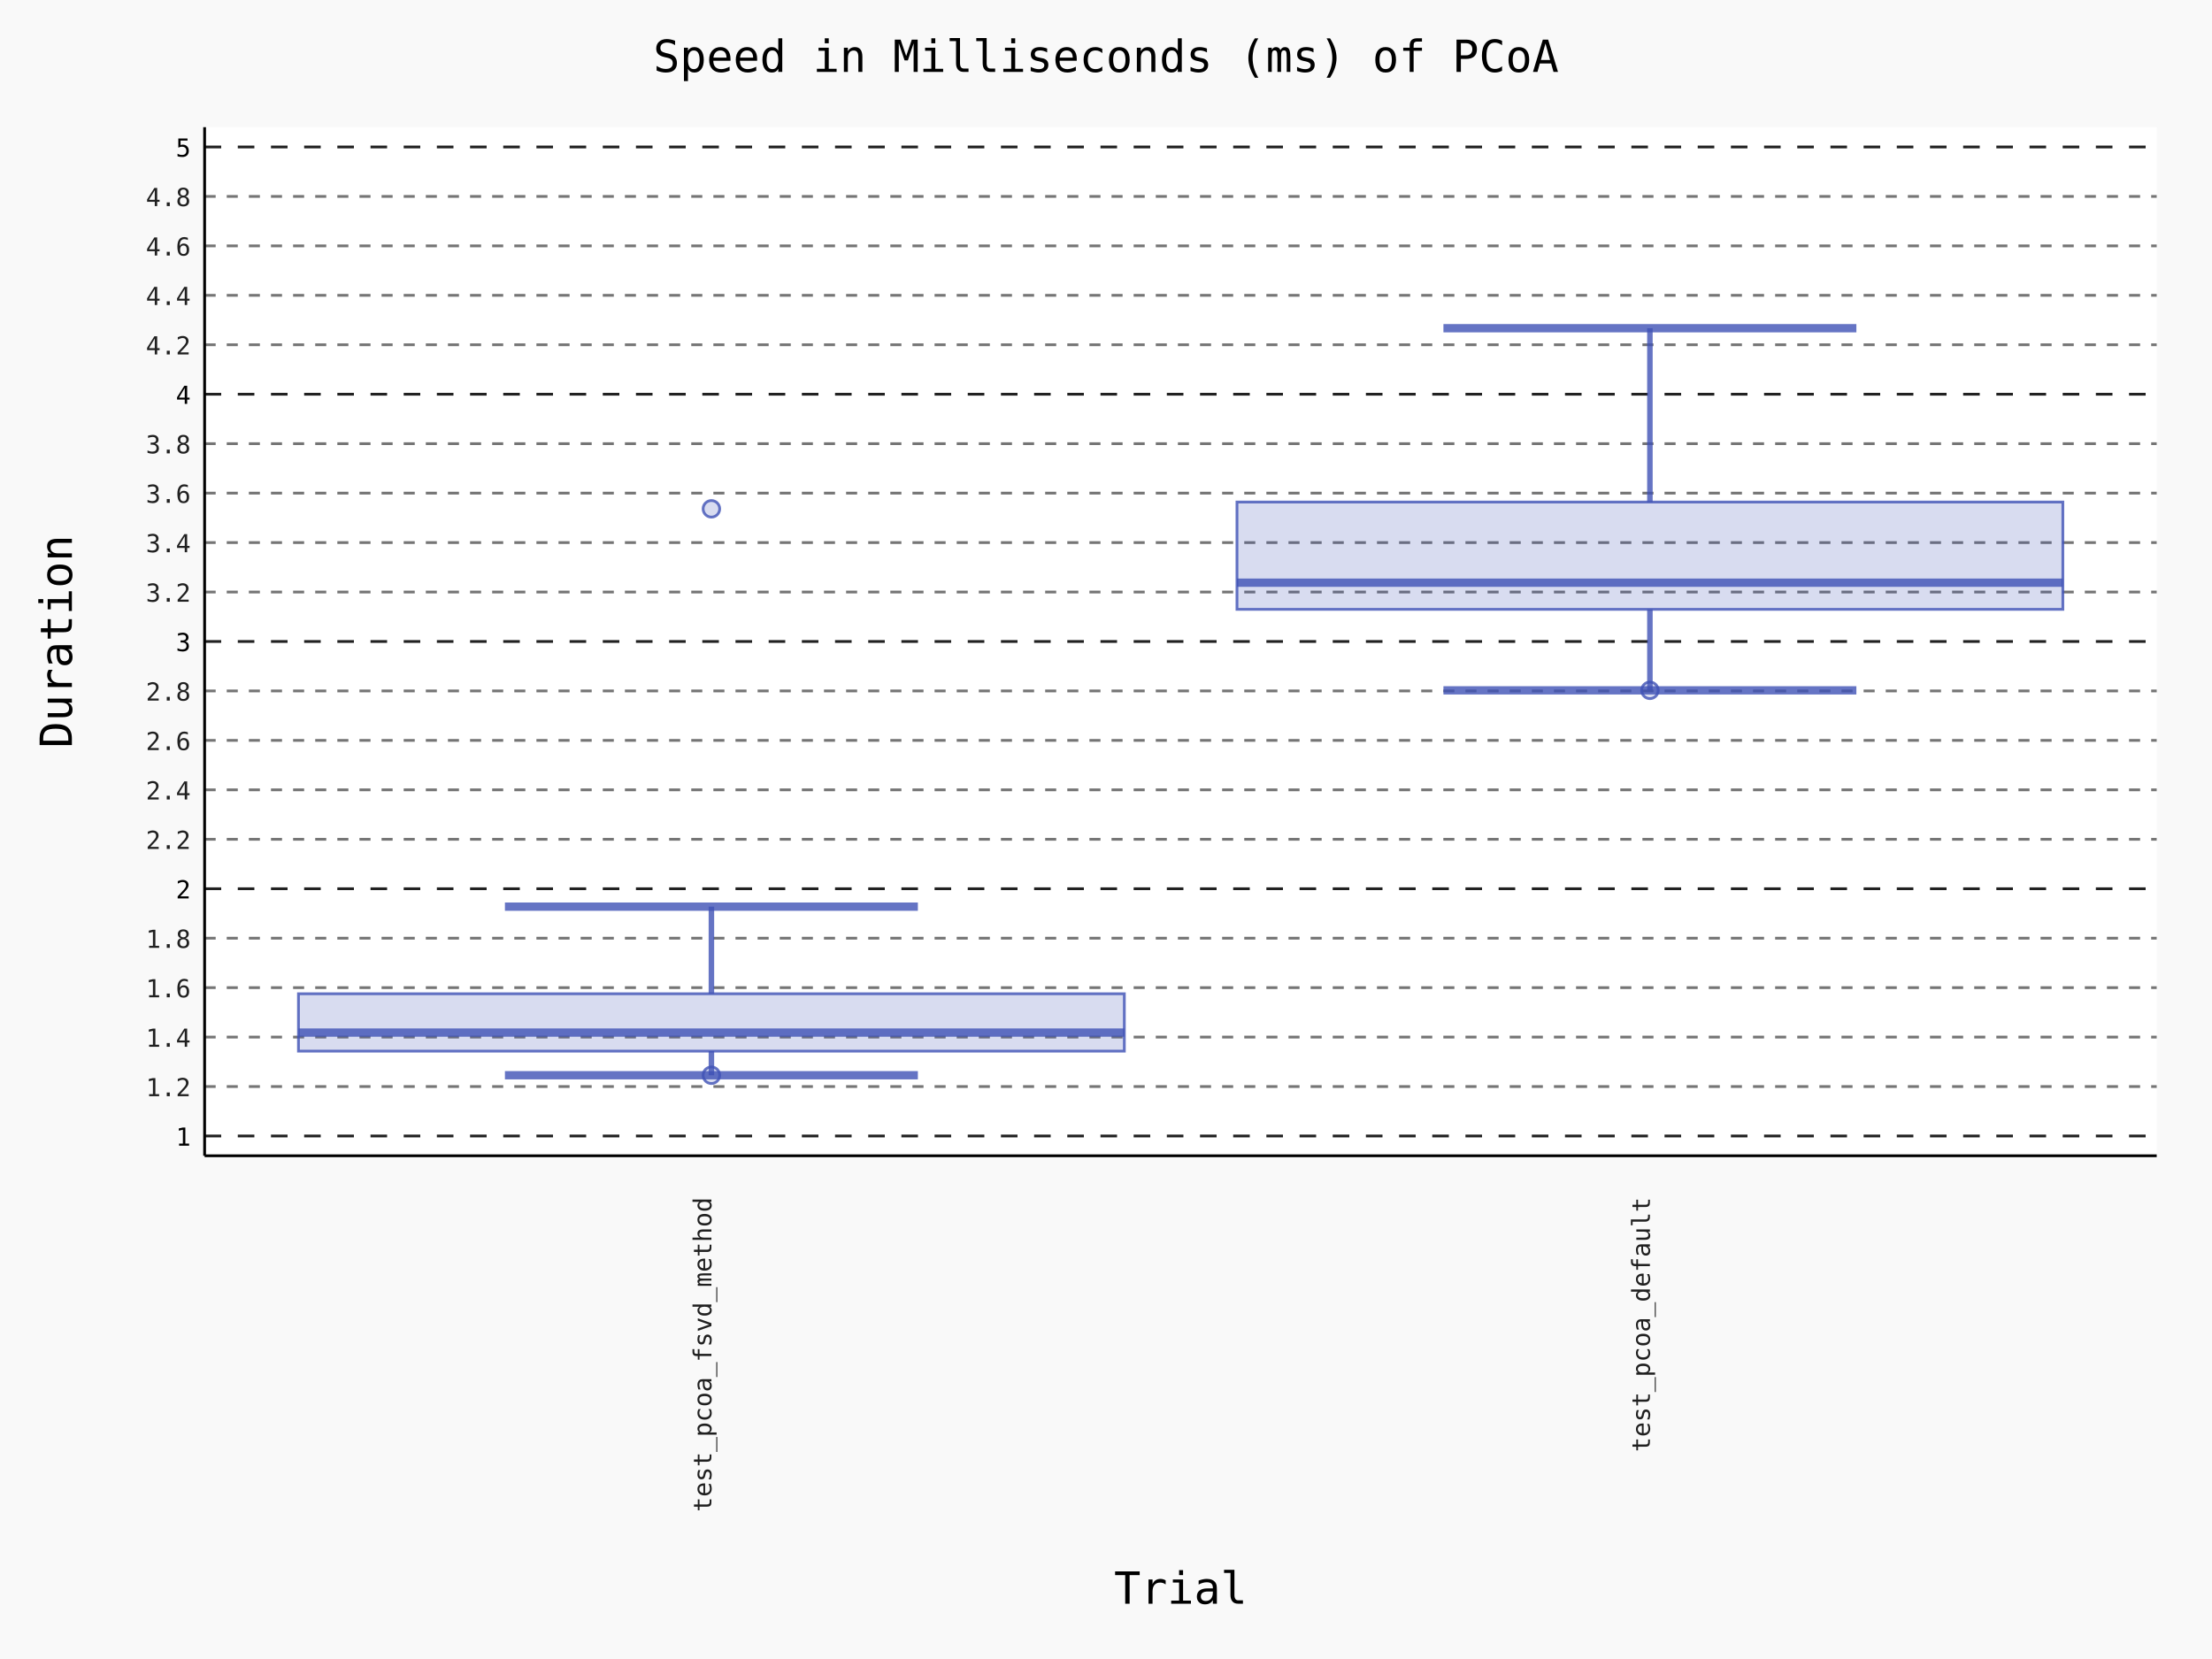
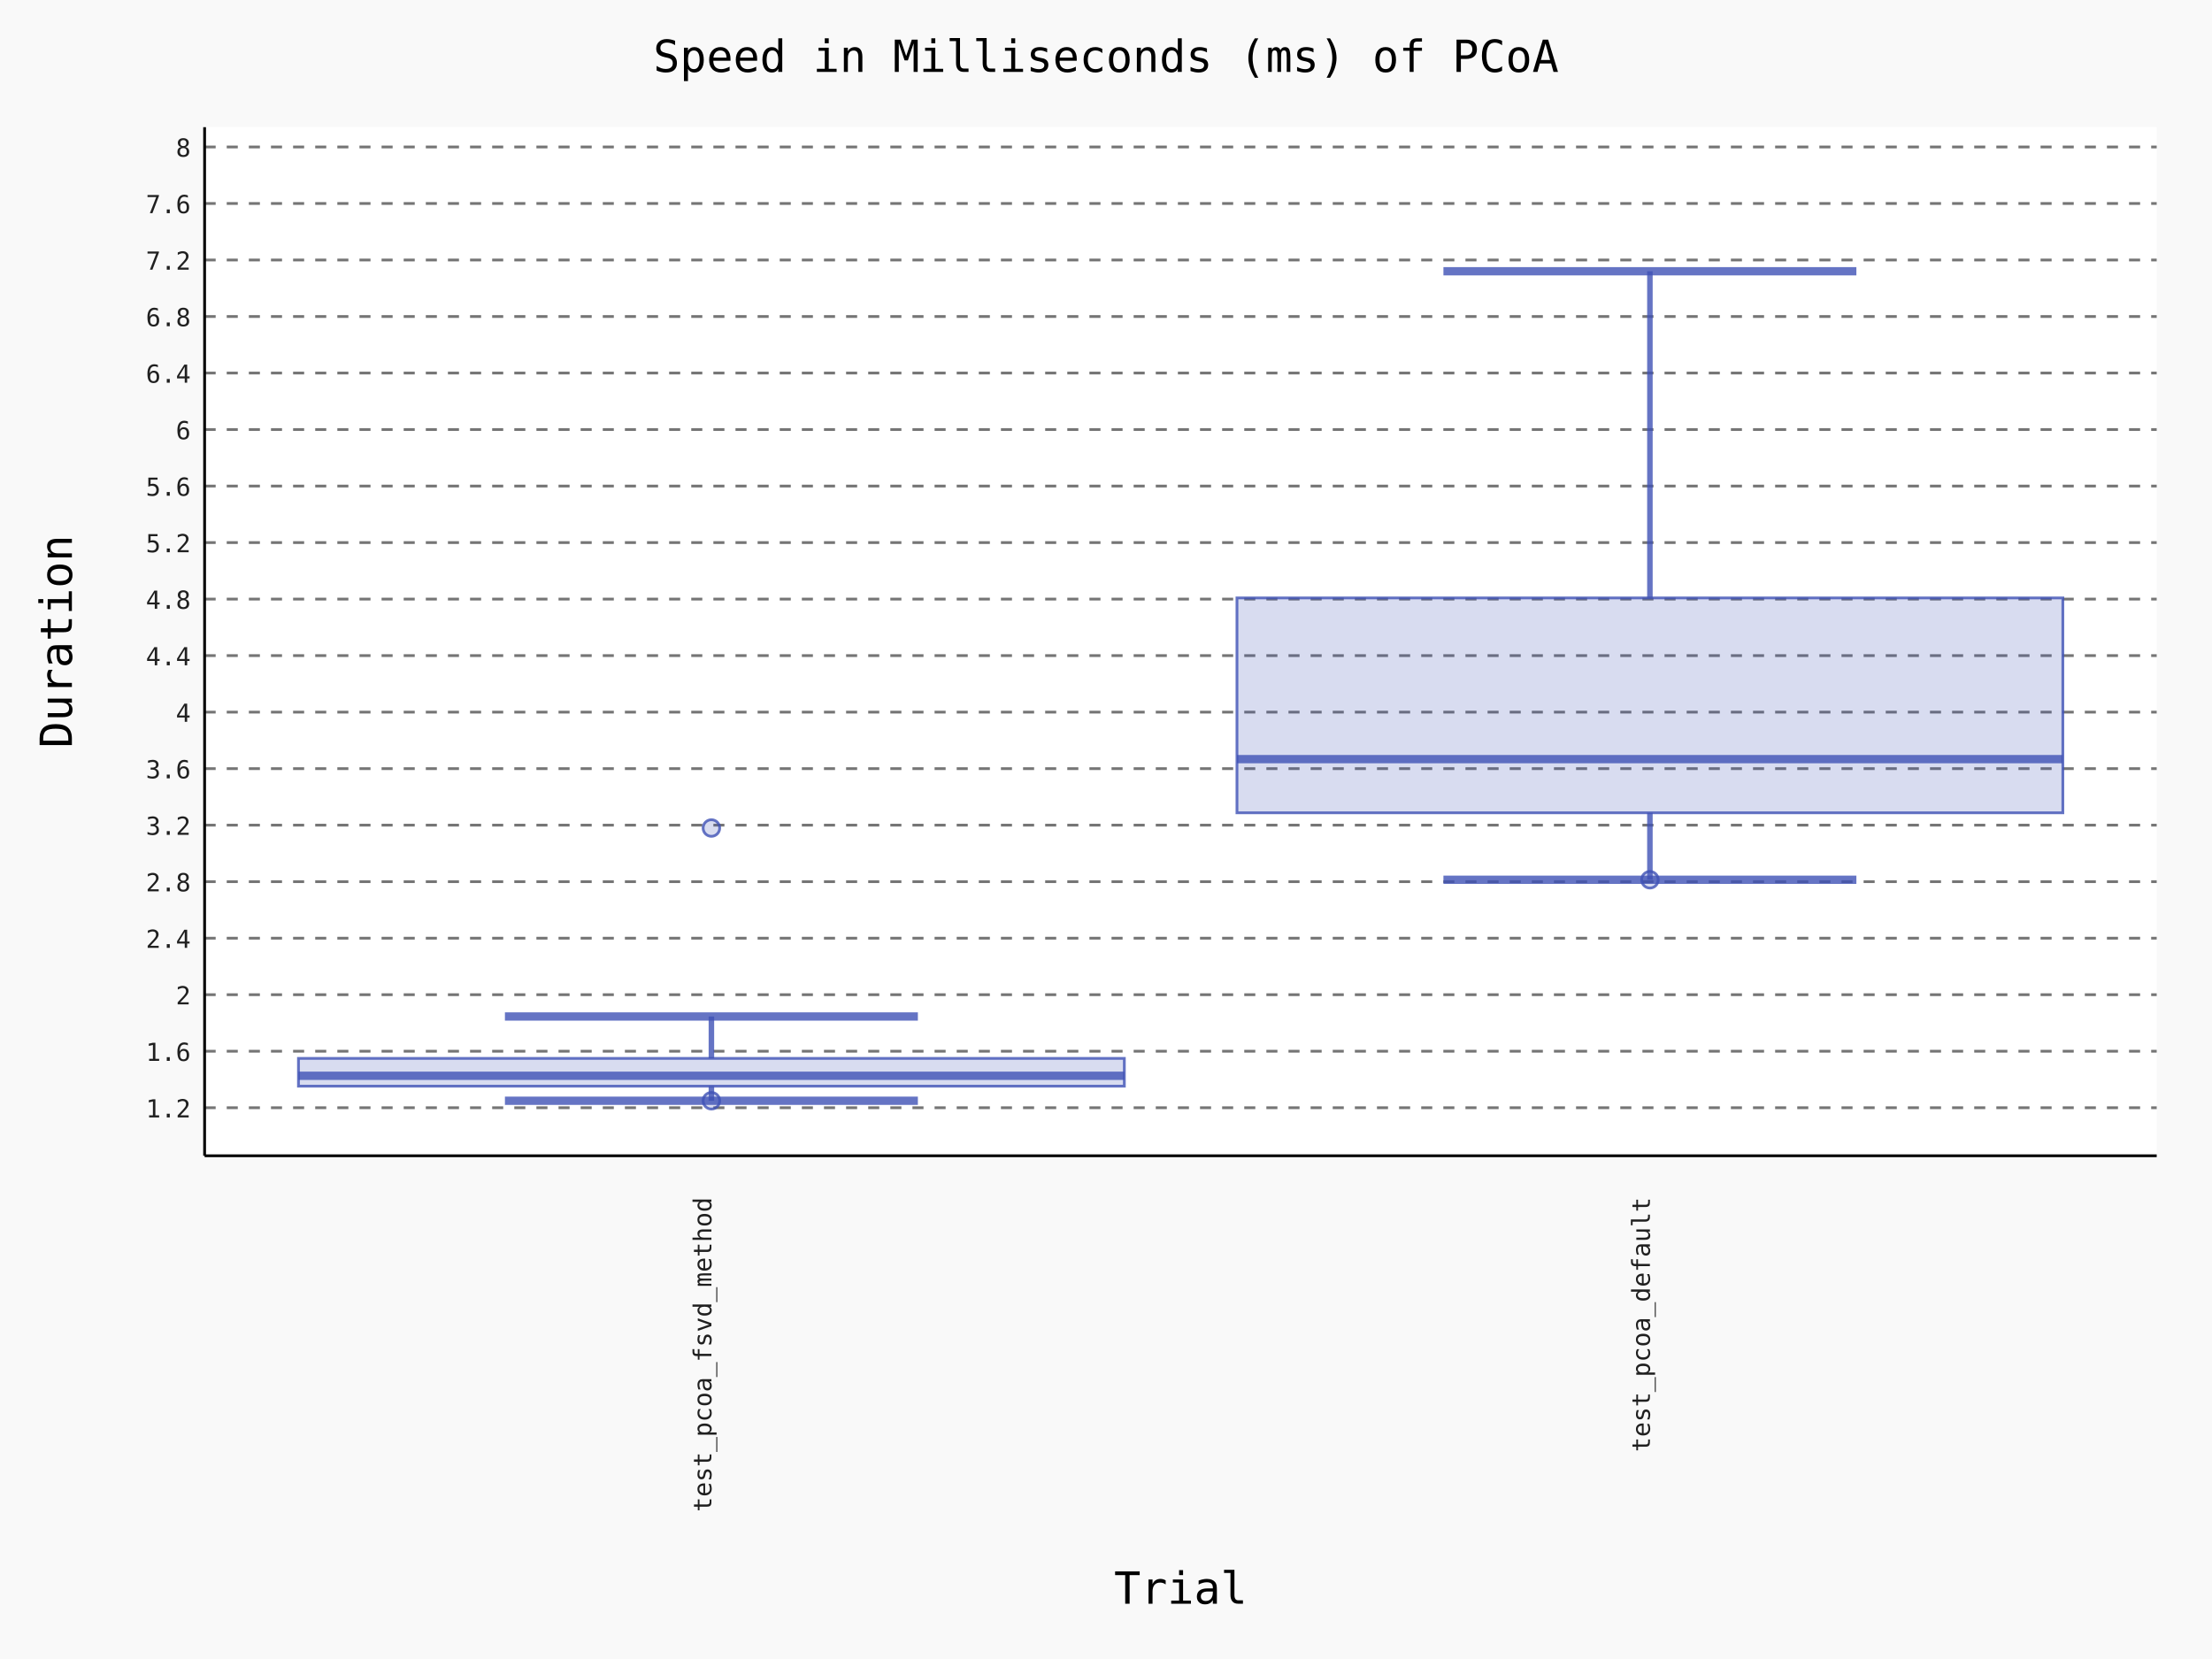
- <svg xmlns="http://www.w3.org/2000/svg" id="chart-fb7362a3-43cd-4720-8ddf-2860a71e10be" class="pygal-chart" viewBox="0 0 800 600">
+ <svg xmlns="http://www.w3.org/2000/svg" id="chart-aec60eab-f94e-4009-94f3-bba1ceddda5d" class="pygal-chart" viewBox="0 0 800 600">
  <defs>
-     <style type="text/css">#chart-fb7362a3-43cd-4720-8ddf-2860a71e10be{-webkit-user-select:none;-webkit-font-smoothing:antialiased;font-family:Consolas,"Deja Vu Sans Mono","Bitstream Vera Sans Mono","Courier New",monospace}#chart-fb7362a3-43cd-4720-8ddf-2860a71e10be .title{font-family:Consolas,"Deja Vu Sans Mono","Bitstream Vera Sans Mono","Courier New",monospace;font-size:16px}#chart-fb7362a3-43cd-4720-8ddf-2860a71e10be .legends .legend text{font-family:Consolas,"Deja Vu Sans Mono","Bitstream Vera Sans Mono","Courier New",monospace;font-size:14px}#chart-fb7362a3-43cd-4720-8ddf-2860a71e10be .axis text{font-family:Consolas,"Deja Vu Sans Mono","Bitstream Vera Sans Mono","Courier New",monospace;font-size:10px}#chart-fb7362a3-43cd-4720-8ddf-2860a71e10be .axis text.major{font-family:Consolas,"Deja Vu Sans Mono","Bitstream Vera Sans Mono","Courier New",monospace;font-size:10px}#chart-fb7362a3-43cd-4720-8ddf-2860a71e10be .text-overlay text.value{font-family:Consolas,"Deja Vu Sans Mono","Bitstream Vera Sans Mono","Courier New",monospace;font-size:16px}#chart-fb7362a3-43cd-4720-8ddf-2860a71e10be .text-overlay text.label{font-family:Consolas,"Deja Vu Sans Mono","Bitstream Vera Sans Mono","Courier New",monospace;font-size:10px}#chart-fb7362a3-43cd-4720-8ddf-2860a71e10be .tooltip{font-family:Consolas,"Deja Vu Sans Mono","Bitstream Vera Sans Mono","Courier New",monospace;font-size:14px}#chart-fb7362a3-43cd-4720-8ddf-2860a71e10be text.no_data{font-family:Consolas,"Deja Vu Sans Mono","Bitstream Vera Sans Mono","Courier New",monospace;font-size:64px}
- #chart-fb7362a3-43cd-4720-8ddf-2860a71e10be{background-color:rgba(249,249,249,1)}#chart-fb7362a3-43cd-4720-8ddf-2860a71e10be path,#chart-fb7362a3-43cd-4720-8ddf-2860a71e10be line,#chart-fb7362a3-43cd-4720-8ddf-2860a71e10be rect,#chart-fb7362a3-43cd-4720-8ddf-2860a71e10be circle{-webkit-transition:150ms;-moz-transition:150ms;transition:150ms}#chart-fb7362a3-43cd-4720-8ddf-2860a71e10be .graph &gt; .background{fill:rgba(249,249,249,1)}#chart-fb7362a3-43cd-4720-8ddf-2860a71e10be .plot &gt; .background{fill:rgba(255,255,255,1)}#chart-fb7362a3-43cd-4720-8ddf-2860a71e10be .graph{fill:rgba(0,0,0,.87)}#chart-fb7362a3-43cd-4720-8ddf-2860a71e10be text.no_data{fill:rgba(0,0,0,1)}#chart-fb7362a3-43cd-4720-8ddf-2860a71e10be .title{fill:rgba(0,0,0,1)}#chart-fb7362a3-43cd-4720-8ddf-2860a71e10be .legends .legend text{fill:rgba(0,0,0,.87)}#chart-fb7362a3-43cd-4720-8ddf-2860a71e10be .legends .legend:hover text{fill:rgba(0,0,0,1)}#chart-fb7362a3-43cd-4720-8ddf-2860a71e10be .axis .line{stroke:rgba(0,0,0,1)}#chart-fb7362a3-43cd-4720-8ddf-2860a71e10be .axis .guide.line{stroke:rgba(0,0,0,.54)}#chart-fb7362a3-43cd-4720-8ddf-2860a71e10be .axis .major.line{stroke:rgba(0,0,0,.87)}#chart-fb7362a3-43cd-4720-8ddf-2860a71e10be .axis text.major{fill:rgba(0,0,0,1)}#chart-fb7362a3-43cd-4720-8ddf-2860a71e10be .axis.y .guides:hover .guide.line,#chart-fb7362a3-43cd-4720-8ddf-2860a71e10be .line-graph .axis.x .guides:hover .guide.line,#chart-fb7362a3-43cd-4720-8ddf-2860a71e10be .stackedline-graph .axis.x .guides:hover .guide.line,#chart-fb7362a3-43cd-4720-8ddf-2860a71e10be .xy-graph .axis.x .guides:hover .guide.line{stroke:rgba(0,0,0,1)}#chart-fb7362a3-43cd-4720-8ddf-2860a71e10be .axis .guides:hover text{fill:rgba(0,0,0,1)}#chart-fb7362a3-43cd-4720-8ddf-2860a71e10be .reactive{fill-opacity:.7;stroke-opacity:.8}#chart-fb7362a3-43cd-4720-8ddf-2860a71e10be .ci{stroke:rgba(0,0,0,.87)}#chart-fb7362a3-43cd-4720-8ddf-2860a71e10be .reactive.active,#chart-fb7362a3-43cd-4720-8ddf-2860a71e10be .active .reactive{fill-opacity:.8;stroke-opacity:.9;stroke-width:4}#chart-fb7362a3-43cd-4720-8ddf-2860a71e10be .ci .reactive.active{stroke-width:1.5}#chart-fb7362a3-43cd-4720-8ddf-2860a71e10be .series text{fill:rgba(0,0,0,1)}#chart-fb7362a3-43cd-4720-8ddf-2860a71e10be .tooltip rect{fill:rgba(255,255,255,1);stroke:rgba(0,0,0,1);-webkit-transition:opacity 150ms;-moz-transition:opacity 150ms;transition:opacity 150ms}#chart-fb7362a3-43cd-4720-8ddf-2860a71e10be .tooltip .label{fill:rgba(0,0,0,.87)}#chart-fb7362a3-43cd-4720-8ddf-2860a71e10be .tooltip .label{fill:rgba(0,0,0,.87)}#chart-fb7362a3-43cd-4720-8ddf-2860a71e10be .tooltip .legend{font-size:.8em;fill:rgba(0,0,0,.54)}#chart-fb7362a3-43cd-4720-8ddf-2860a71e10be .tooltip .x_label{font-size:.6em;fill:rgba(0,0,0,1)}#chart-fb7362a3-43cd-4720-8ddf-2860a71e10be .tooltip .xlink{font-size:.5em;text-decoration:underline}#chart-fb7362a3-43cd-4720-8ddf-2860a71e10be .tooltip .value{font-size:1.5em}#chart-fb7362a3-43cd-4720-8ddf-2860a71e10be .bound{font-size:.5em}#chart-fb7362a3-43cd-4720-8ddf-2860a71e10be .max-value{font-size:.75em;fill:rgba(0,0,0,.54)}#chart-fb7362a3-43cd-4720-8ddf-2860a71e10be .map-element{fill:rgba(255,255,255,1);stroke:rgba(0,0,0,.54) !important}#chart-fb7362a3-43cd-4720-8ddf-2860a71e10be .map-element .reactive{fill-opacity:inherit;stroke-opacity:inherit}#chart-fb7362a3-43cd-4720-8ddf-2860a71e10be .color-0,#chart-fb7362a3-43cd-4720-8ddf-2860a71e10be .color-0 a:visited{stroke:#3F51B5;fill:#3F51B5}#chart-fb7362a3-43cd-4720-8ddf-2860a71e10be .color-1,#chart-fb7362a3-43cd-4720-8ddf-2860a71e10be .color-1 a:visited{stroke:#3F51B5;fill:#3F51B5}#chart-fb7362a3-43cd-4720-8ddf-2860a71e10be .text-overlay .color-0 text{fill:black}#chart-fb7362a3-43cd-4720-8ddf-2860a71e10be .text-overlay .color-1 text{fill:black}
- #chart-fb7362a3-43cd-4720-8ddf-2860a71e10be text.no_data{text-anchor:middle}#chart-fb7362a3-43cd-4720-8ddf-2860a71e10be .guide.line{fill:none}#chart-fb7362a3-43cd-4720-8ddf-2860a71e10be .centered{text-anchor:middle}#chart-fb7362a3-43cd-4720-8ddf-2860a71e10be .title{text-anchor:middle}#chart-fb7362a3-43cd-4720-8ddf-2860a71e10be .legends .legend text{fill-opacity:1}#chart-fb7362a3-43cd-4720-8ddf-2860a71e10be .axis.x text{text-anchor:middle}#chart-fb7362a3-43cd-4720-8ddf-2860a71e10be .axis.x:not(.web) text[transform]{text-anchor:start}#chart-fb7362a3-43cd-4720-8ddf-2860a71e10be .axis.x:not(.web) text[transform].backwards{text-anchor:end}#chart-fb7362a3-43cd-4720-8ddf-2860a71e10be .axis.y text{text-anchor:end}#chart-fb7362a3-43cd-4720-8ddf-2860a71e10be .axis.y text[transform].backwards{text-anchor:start}#chart-fb7362a3-43cd-4720-8ddf-2860a71e10be .axis.y2 text{text-anchor:start}#chart-fb7362a3-43cd-4720-8ddf-2860a71e10be .axis.y2 text[transform].backwards{text-anchor:end}#chart-fb7362a3-43cd-4720-8ddf-2860a71e10be .axis .guide.line{stroke-dasharray:4,4}#chart-fb7362a3-43cd-4720-8ddf-2860a71e10be .axis .major.guide.line{stroke-dasharray:6,6}#chart-fb7362a3-43cd-4720-8ddf-2860a71e10be .horizontal .axis.y .guide.line,#chart-fb7362a3-43cd-4720-8ddf-2860a71e10be .horizontal .axis.y2 .guide.line,#chart-fb7362a3-43cd-4720-8ddf-2860a71e10be .vertical .axis.x .guide.line{opacity:0}#chart-fb7362a3-43cd-4720-8ddf-2860a71e10be .horizontal .axis.always_show .guide.line,#chart-fb7362a3-43cd-4720-8ddf-2860a71e10be .vertical .axis.always_show .guide.line{opacity:1 !important}#chart-fb7362a3-43cd-4720-8ddf-2860a71e10be .axis.y .guides:hover .guide.line,#chart-fb7362a3-43cd-4720-8ddf-2860a71e10be .axis.y2 .guides:hover .guide.line,#chart-fb7362a3-43cd-4720-8ddf-2860a71e10be .axis.x .guides:hover .guide.line{opacity:1}#chart-fb7362a3-43cd-4720-8ddf-2860a71e10be .axis .guides:hover text{opacity:1}#chart-fb7362a3-43cd-4720-8ddf-2860a71e10be .nofill{fill:none}#chart-fb7362a3-43cd-4720-8ddf-2860a71e10be .subtle-fill{fill-opacity:.2}#chart-fb7362a3-43cd-4720-8ddf-2860a71e10be .dot{stroke-width:1px;fill-opacity:1}#chart-fb7362a3-43cd-4720-8ddf-2860a71e10be .dot.active{stroke-width:5px}#chart-fb7362a3-43cd-4720-8ddf-2860a71e10be .dot.negative{fill:transparent}#chart-fb7362a3-43cd-4720-8ddf-2860a71e10be text,#chart-fb7362a3-43cd-4720-8ddf-2860a71e10be tspan{stroke:none !important}#chart-fb7362a3-43cd-4720-8ddf-2860a71e10be .series text.active{opacity:1}#chart-fb7362a3-43cd-4720-8ddf-2860a71e10be .tooltip rect{fill-opacity:.95;stroke-width:.5}#chart-fb7362a3-43cd-4720-8ddf-2860a71e10be .tooltip text{fill-opacity:1}#chart-fb7362a3-43cd-4720-8ddf-2860a71e10be .showable{visibility:hidden}#chart-fb7362a3-43cd-4720-8ddf-2860a71e10be .showable.shown{visibility:visible}#chart-fb7362a3-43cd-4720-8ddf-2860a71e10be .gauge-background{fill:rgba(229,229,229,1);stroke:none}#chart-fb7362a3-43cd-4720-8ddf-2860a71e10be .bg-lines{stroke:rgba(249,249,249,1);stroke-width:2px}
+     <style type="text/css">#chart-aec60eab-f94e-4009-94f3-bba1ceddda5d{-webkit-user-select:none;-webkit-font-smoothing:antialiased;font-family:Consolas,"Deja Vu Sans Mono","Bitstream Vera Sans Mono","Courier New",monospace}#chart-aec60eab-f94e-4009-94f3-bba1ceddda5d .title{font-family:Consolas,"Deja Vu Sans Mono","Bitstream Vera Sans Mono","Courier New",monospace;font-size:16px}#chart-aec60eab-f94e-4009-94f3-bba1ceddda5d .legends .legend text{font-family:Consolas,"Deja Vu Sans Mono","Bitstream Vera Sans Mono","Courier New",monospace;font-size:14px}#chart-aec60eab-f94e-4009-94f3-bba1ceddda5d .axis text{font-family:Consolas,"Deja Vu Sans Mono","Bitstream Vera Sans Mono","Courier New",monospace;font-size:10px}#chart-aec60eab-f94e-4009-94f3-bba1ceddda5d .axis text.major{font-family:Consolas,"Deja Vu Sans Mono","Bitstream Vera Sans Mono","Courier New",monospace;font-size:10px}#chart-aec60eab-f94e-4009-94f3-bba1ceddda5d .text-overlay text.value{font-family:Consolas,"Deja Vu Sans Mono","Bitstream Vera Sans Mono","Courier New",monospace;font-size:16px}#chart-aec60eab-f94e-4009-94f3-bba1ceddda5d .text-overlay text.label{font-family:Consolas,"Deja Vu Sans Mono","Bitstream Vera Sans Mono","Courier New",monospace;font-size:10px}#chart-aec60eab-f94e-4009-94f3-bba1ceddda5d .tooltip{font-family:Consolas,"Deja Vu Sans Mono","Bitstream Vera Sans Mono","Courier New",monospace;font-size:14px}#chart-aec60eab-f94e-4009-94f3-bba1ceddda5d text.no_data{font-family:Consolas,"Deja Vu Sans Mono","Bitstream Vera Sans Mono","Courier New",monospace;font-size:64px}
+ #chart-aec60eab-f94e-4009-94f3-bba1ceddda5d{background-color:rgba(249,249,249,1)}#chart-aec60eab-f94e-4009-94f3-bba1ceddda5d path,#chart-aec60eab-f94e-4009-94f3-bba1ceddda5d line,#chart-aec60eab-f94e-4009-94f3-bba1ceddda5d rect,#chart-aec60eab-f94e-4009-94f3-bba1ceddda5d circle{-webkit-transition:150ms;-moz-transition:150ms;transition:150ms}#chart-aec60eab-f94e-4009-94f3-bba1ceddda5d .graph &gt; .background{fill:rgba(249,249,249,1)}#chart-aec60eab-f94e-4009-94f3-bba1ceddda5d .plot &gt; .background{fill:rgba(255,255,255,1)}#chart-aec60eab-f94e-4009-94f3-bba1ceddda5d .graph{fill:rgba(0,0,0,.87)}#chart-aec60eab-f94e-4009-94f3-bba1ceddda5d text.no_data{fill:rgba(0,0,0,1)}#chart-aec60eab-f94e-4009-94f3-bba1ceddda5d .title{fill:rgba(0,0,0,1)}#chart-aec60eab-f94e-4009-94f3-bba1ceddda5d .legends .legend text{fill:rgba(0,0,0,.87)}#chart-aec60eab-f94e-4009-94f3-bba1ceddda5d .legends .legend:hover text{fill:rgba(0,0,0,1)}#chart-aec60eab-f94e-4009-94f3-bba1ceddda5d .axis .line{stroke:rgba(0,0,0,1)}#chart-aec60eab-f94e-4009-94f3-bba1ceddda5d .axis .guide.line{stroke:rgba(0,0,0,.54)}#chart-aec60eab-f94e-4009-94f3-bba1ceddda5d .axis .major.line{stroke:rgba(0,0,0,.87)}#chart-aec60eab-f94e-4009-94f3-bba1ceddda5d .axis text.major{fill:rgba(0,0,0,1)}#chart-aec60eab-f94e-4009-94f3-bba1ceddda5d .axis.y .guides:hover .guide.line,#chart-aec60eab-f94e-4009-94f3-bba1ceddda5d .line-graph .axis.x .guides:hover .guide.line,#chart-aec60eab-f94e-4009-94f3-bba1ceddda5d .stackedline-graph .axis.x .guides:hover .guide.line,#chart-aec60eab-f94e-4009-94f3-bba1ceddda5d .xy-graph .axis.x .guides:hover .guide.line{stroke:rgba(0,0,0,1)}#chart-aec60eab-f94e-4009-94f3-bba1ceddda5d .axis .guides:hover text{fill:rgba(0,0,0,1)}#chart-aec60eab-f94e-4009-94f3-bba1ceddda5d .reactive{fill-opacity:.7;stroke-opacity:.8}#chart-aec60eab-f94e-4009-94f3-bba1ceddda5d .ci{stroke:rgba(0,0,0,.87)}#chart-aec60eab-f94e-4009-94f3-bba1ceddda5d .reactive.active,#chart-aec60eab-f94e-4009-94f3-bba1ceddda5d .active .reactive{fill-opacity:.8;stroke-opacity:.9;stroke-width:4}#chart-aec60eab-f94e-4009-94f3-bba1ceddda5d .ci .reactive.active{stroke-width:1.5}#chart-aec60eab-f94e-4009-94f3-bba1ceddda5d .series text{fill:rgba(0,0,0,1)}#chart-aec60eab-f94e-4009-94f3-bba1ceddda5d .tooltip rect{fill:rgba(255,255,255,1);stroke:rgba(0,0,0,1);-webkit-transition:opacity 150ms;-moz-transition:opacity 150ms;transition:opacity 150ms}#chart-aec60eab-f94e-4009-94f3-bba1ceddda5d .tooltip .label{fill:rgba(0,0,0,.87)}#chart-aec60eab-f94e-4009-94f3-bba1ceddda5d .tooltip .label{fill:rgba(0,0,0,.87)}#chart-aec60eab-f94e-4009-94f3-bba1ceddda5d .tooltip .legend{font-size:.8em;fill:rgba(0,0,0,.54)}#chart-aec60eab-f94e-4009-94f3-bba1ceddda5d .tooltip .x_label{font-size:.6em;fill:rgba(0,0,0,1)}#chart-aec60eab-f94e-4009-94f3-bba1ceddda5d .tooltip .xlink{font-size:.5em;text-decoration:underline}#chart-aec60eab-f94e-4009-94f3-bba1ceddda5d .tooltip .value{font-size:1.5em}#chart-aec60eab-f94e-4009-94f3-bba1ceddda5d .bound{font-size:.5em}#chart-aec60eab-f94e-4009-94f3-bba1ceddda5d .max-value{font-size:.75em;fill:rgba(0,0,0,.54)}#chart-aec60eab-f94e-4009-94f3-bba1ceddda5d .map-element{fill:rgba(255,255,255,1);stroke:rgba(0,0,0,.54) !important}#chart-aec60eab-f94e-4009-94f3-bba1ceddda5d .map-element .reactive{fill-opacity:inherit;stroke-opacity:inherit}#chart-aec60eab-f94e-4009-94f3-bba1ceddda5d .color-0,#chart-aec60eab-f94e-4009-94f3-bba1ceddda5d .color-0 a:visited{stroke:#3F51B5;fill:#3F51B5}#chart-aec60eab-f94e-4009-94f3-bba1ceddda5d .color-1,#chart-aec60eab-f94e-4009-94f3-bba1ceddda5d .color-1 a:visited{stroke:#3F51B5;fill:#3F51B5}#chart-aec60eab-f94e-4009-94f3-bba1ceddda5d .text-overlay .color-0 text{fill:black}#chart-aec60eab-f94e-4009-94f3-bba1ceddda5d .text-overlay .color-1 text{fill:black}
+ #chart-aec60eab-f94e-4009-94f3-bba1ceddda5d text.no_data{text-anchor:middle}#chart-aec60eab-f94e-4009-94f3-bba1ceddda5d .guide.line{fill:none}#chart-aec60eab-f94e-4009-94f3-bba1ceddda5d .centered{text-anchor:middle}#chart-aec60eab-f94e-4009-94f3-bba1ceddda5d .title{text-anchor:middle}#chart-aec60eab-f94e-4009-94f3-bba1ceddda5d .legends .legend text{fill-opacity:1}#chart-aec60eab-f94e-4009-94f3-bba1ceddda5d .axis.x text{text-anchor:middle}#chart-aec60eab-f94e-4009-94f3-bba1ceddda5d .axis.x:not(.web) text[transform]{text-anchor:start}#chart-aec60eab-f94e-4009-94f3-bba1ceddda5d .axis.x:not(.web) text[transform].backwards{text-anchor:end}#chart-aec60eab-f94e-4009-94f3-bba1ceddda5d .axis.y text{text-anchor:end}#chart-aec60eab-f94e-4009-94f3-bba1ceddda5d .axis.y text[transform].backwards{text-anchor:start}#chart-aec60eab-f94e-4009-94f3-bba1ceddda5d .axis.y2 text{text-anchor:start}#chart-aec60eab-f94e-4009-94f3-bba1ceddda5d .axis.y2 text[transform].backwards{text-anchor:end}#chart-aec60eab-f94e-4009-94f3-bba1ceddda5d .axis .guide.line{stroke-dasharray:4,4}#chart-aec60eab-f94e-4009-94f3-bba1ceddda5d .axis .major.guide.line{stroke-dasharray:6,6}#chart-aec60eab-f94e-4009-94f3-bba1ceddda5d .horizontal .axis.y .guide.line,#chart-aec60eab-f94e-4009-94f3-bba1ceddda5d .horizontal .axis.y2 .guide.line,#chart-aec60eab-f94e-4009-94f3-bba1ceddda5d .vertical .axis.x .guide.line{opacity:0}#chart-aec60eab-f94e-4009-94f3-bba1ceddda5d .horizontal .axis.always_show .guide.line,#chart-aec60eab-f94e-4009-94f3-bba1ceddda5d .vertical .axis.always_show .guide.line{opacity:1 !important}#chart-aec60eab-f94e-4009-94f3-bba1ceddda5d .axis.y .guides:hover .guide.line,#chart-aec60eab-f94e-4009-94f3-bba1ceddda5d .axis.y2 .guides:hover .guide.line,#chart-aec60eab-f94e-4009-94f3-bba1ceddda5d .axis.x .guides:hover .guide.line{opacity:1}#chart-aec60eab-f94e-4009-94f3-bba1ceddda5d .axis .guides:hover text{opacity:1}#chart-aec60eab-f94e-4009-94f3-bba1ceddda5d .nofill{fill:none}#chart-aec60eab-f94e-4009-94f3-bba1ceddda5d .subtle-fill{fill-opacity:.2}#chart-aec60eab-f94e-4009-94f3-bba1ceddda5d .dot{stroke-width:1px;fill-opacity:1}#chart-aec60eab-f94e-4009-94f3-bba1ceddda5d .dot.active{stroke-width:5px}#chart-aec60eab-f94e-4009-94f3-bba1ceddda5d .dot.negative{fill:transparent}#chart-aec60eab-f94e-4009-94f3-bba1ceddda5d text,#chart-aec60eab-f94e-4009-94f3-bba1ceddda5d tspan{stroke:none !important}#chart-aec60eab-f94e-4009-94f3-bba1ceddda5d .series text.active{opacity:1}#chart-aec60eab-f94e-4009-94f3-bba1ceddda5d .tooltip rect{fill-opacity:.95;stroke-width:.5}#chart-aec60eab-f94e-4009-94f3-bba1ceddda5d .tooltip text{fill-opacity:1}#chart-aec60eab-f94e-4009-94f3-bba1ceddda5d .showable{visibility:hidden}#chart-aec60eab-f94e-4009-94f3-bba1ceddda5d .showable.shown{visibility:visible}#chart-aec60eab-f94e-4009-94f3-bba1ceddda5d .gauge-background{fill:rgba(229,229,229,1);stroke:none}#chart-aec60eab-f94e-4009-94f3-bba1ceddda5d .bg-lines{stroke:rgba(249,249,249,1);stroke-width:2px}
.tooltip .value{font-size:1em !important}.axis text{font-size:9px !important}</style>
  </defs>
  <g class="graph custombox-graph vertical">
    <rect x="0" y="0" width="800" height="600" class="background" />
    <g transform="translate(74, 46)" class="plot">
      <rect x="0" y="0" width="706.0" height="372.0" class="background" />
      <g class="axis y always_show">
        <path d="M0 372 h706" class="line" />
        <g class="guides">
-           <path d="M0 364.846 h706" class="major guide line" />
-           <text x="-5" y="368.346" class="major">1</text>
+           <path d="M0 354.626 h706" class="guide line" />
+           <text x="-5" y="358.126" class="">1.2</text>
        </g>
        <g class="guides">
-           <path d="M0 346.962 h706" class="guide line" />
-           <text x="-5" y="350.462" class="">1.2</text>
+           <path d="M0 334.187 h706" class="guide line" />
+           <text x="-5" y="337.687" class="">1.6</text>
        </g>
        <g class="guides">
-           <path d="M0 329.077 h706" class="guide line" />
-           <text x="-5" y="332.577" class="">1.4</text>
-         </g>
-         <g class="guides">
-           <path d="M0 311.192 h706" class="guide line" />
-           <text x="-5" y="314.692" class="">1.6</text>
+           <path d="M0 313.747 h706" class="guide line" />
+           <text x="-5" y="317.247" class="">2</text>
        </g>
        <g class="guides">
          <path d="M0 293.308 h706" class="guide line" />
-           <text x="-5" y="296.808" class="">1.8</text>
+           <text x="-5" y="296.808" class="">2.4</text>
        </g>
        <g class="guides">
-           <path d="M0 275.423 h706" class="major guide line" />
-           <text x="-5" y="278.923" class="major">2</text>
+           <path d="M0 272.868 h706" class="guide line" />
+           <text x="-5" y="276.368" class="">2.8</text>
        </g>
        <g class="guides">
-           <path d="M0 257.538 h706" class="guide line" />
-           <text x="-5" y="261.038" class="">2.2</text>
+           <path d="M0 252.429 h706" class="guide line" />
+           <text x="-5" y="255.929" class="">3.2</text>
        </g>
        <g class="guides">
-           <path d="M0 239.654 h706" class="guide line" />
-           <text x="-5" y="243.154" class="">2.4</text>
+           <path d="M0 231.989 h706" class="guide line" />
+           <text x="-5" y="235.489" class="">3.6</text>
        </g>
        <g class="guides">
-           <path d="M0 221.769 h706" class="guide line" />
-           <text x="-5" y="225.269" class="">2.6</text>
+           <path d="M0 211.549 h706" class="guide line" />
+           <text x="-5" y="215.049" class="">4</text>
        </g>
        <g class="guides">
-           <path d="M0 203.885 h706" class="guide line" />
-           <text x="-5" y="207.385" class="">2.8</text>
+           <path d="M0 191.11 h706" class="guide line" />
+           <text x="-5" y="194.61" class="">4.4</text>
        </g>
        <g class="guides">
-           <path d="M0 186 h706" class="major guide line" />
-           <text x="-5" y="189.5" class="major">3</text>
-         </g>
-         <g class="guides">
-           <path d="M0 168.115 h706" class="guide line" />
-           <text x="-5" y="171.615" class="">3.2</text>
+           <path d="M0 170.67 h706" class="guide line" />
+           <text x="-5" y="174.17" class="">4.8</text>
        </g>
        <g class="guides">
          <path d="M0 150.231 h706" class="guide line" />
-           <text x="-5" y="153.731" class="">3.4</text>
+           <text x="-5" y="153.731" class="">5.2</text>
        </g>
        <g class="guides">
-           <path d="M0 132.346 h706" class="guide line" />
-           <text x="-5" y="135.846" class="">3.6</text>
+           <path d="M0 129.791 h706" class="guide line" />
+           <text x="-5" y="133.291" class="">5.6</text>
        </g>
        <g class="guides">
-           <path d="M0 114.462 h706" class="guide line" />
-           <text x="-5" y="117.962" class="">3.8</text>
+           <path d="M0 109.352 h706" class="guide line" />
+           <text x="-5" y="112.852" class="">6</text>
        </g>
        <g class="guides">
-           <path d="M0 96.577 h706" class="major guide line" />
-           <text x="-5" y="100.077" class="major">4</text>
+           <path d="M0 88.912 h706" class="guide line" />
+           <text x="-5" y="92.412" class="">6.4</text>
        </g>
        <g class="guides">
-           <path d="M0 78.692 h706" class="guide line" />
-           <text x="-5" y="82.192" class="">4.2</text>
+           <path d="M0 68.473 h706" class="guide line" />
+           <text x="-5" y="71.973" class="">6.8</text>
        </g>
        <g class="guides">
-           <path d="M0 60.808 h706" class="guide line" />
-           <text x="-5" y="64.308" class="">4.4</text>
+           <path d="M0 48.033 h706" class="guide line" />
+           <text x="-5" y="51.533" class="">7.2</text>
        </g>
        <g class="guides">
-           <path d="M0 42.923 h706" class="guide line" />
-           <text x="-5" y="46.423" class="">4.6</text>
+           <path d="M0 27.593 h706" class="guide line" />
+           <text x="-5" y="31.093" class="">7.6</text>
        </g>
        <g class="guides">
-           <path d="M0 25.038 h706" class="guide line" />
-           <text x="-5" y="28.538" class="">4.8</text>
-         </g>
-         <g class="guides">
-           <path d="M0 7.154 h706" class="major guide line" />
-           <text x="-5" y="10.654" class="major">5</text>
+           <path d="M0 7.154 h706" class="guide line" />
+           <text x="-5" y="10.654" class="">8</text>
        </g>
      </g>
      <g class="axis x">
        <path d="M0 0 v372" class="line" />
        <g class="guides">
          <path d="M183.288 0 v372" class="guide line" />
          <text x="183.288" y="387.0" class="backwards" transform="rotate(270 183.2885 387)">test_pcoa_fsvd_method</text>
        </g>
        <g class="guides">
          <path d="M522.712 0 v372" class="guide line" />
          <text x="522.712" y="387.0" class="backwards" transform="rotate(270 522.7115 387)">test_pcoa_default</text>
        </g>
      </g>
      <g class="series serie-0 color-0">
        <g class="boxes">
          <g class="box">
-             <path stroke-width="3" d="M108.615 342.875 L257.962 342.875" class="reactive tooltip-trigger" />
-             <path stroke-width="3" d="M33.942 327.445 L332.635 327.445" class="reactive tooltip-trigger" />
-             <path stroke-width="3" d="M108.615 281.906 L257.962 281.906" class="reactive tooltip-trigger" />
-             <path stroke-width="2" d="M183.288 342.875 L183.288 334.156" class="reactive tooltip-trigger" />
-             <path stroke-width="2" d="M183.288 281.906 L183.288 313.406" class="reactive tooltip-trigger" />
-             <rect x="33.942" y="313.406" height="20.751" width="298.692" class="subtle-fill reactive tooltip-trigger" />
-             <circle cx="183.288" cy="342.875" r="3" class="subtle-fill reactive tooltip-trigger" />
-             <circle cx="183.288" cy="138.025" r="3" class="subtle-fill reactive tooltip-trigger" />
+             <path stroke-width="3" d="M108.615 352.102 L257.962 352.102" class="reactive tooltip-trigger" />
+             <path stroke-width="3" d="M33.942 343.07 L332.635 343.07" class="reactive tooltip-trigger" />
+             <path stroke-width="3" d="M108.615 321.627 L257.962 321.627" class="reactive tooltip-trigger" />
+             <path stroke-width="2" d="M183.288 352.102 L183.288 346.829" class="reactive tooltip-trigger" />
+             <path stroke-width="2" d="M183.288 321.627 L183.288 336.778" class="reactive tooltip-trigger" />
+             <rect x="33.942" y="336.778" height="10.051" width="298.692" class="subtle-fill reactive tooltip-trigger" />
+             <circle cx="183.288" cy="352.102" r="3" class="subtle-fill reactive tooltip-trigger" />
+             <circle cx="183.288" cy="253.466" r="3" class="subtle-fill reactive tooltip-trigger" />
          </g>
        </g>
      </g>
      <g class="series serie-1 color-1">
        <g class="boxes">
          <g class="box">
-             <path stroke-width="3" d="M448.038 203.67 L597.385 203.67" class="reactive tooltip-trigger" />
-             <path stroke-width="3" d="M373.365 164.735 L672.058 164.735" class="reactive tooltip-trigger" />
-             <path stroke-width="3" d="M448.038 72.701 L597.385 72.701" class="reactive tooltip-trigger" />
-             <path stroke-width="2" d="M522.712 203.67 L522.712 174.375" class="reactive tooltip-trigger" />
-             <path stroke-width="2" d="M522.712 72.701 L522.712 135.568" class="reactive tooltip-trigger" />
-             <rect x="373.365" y="135.568" height="38.807" width="298.692" class="subtle-fill reactive tooltip-trigger" />
-             <circle cx="522.712" cy="203.67" r="3" class="subtle-fill reactive tooltip-trigger" />
-             <circle cx="522.712" cy="-2141.405" r="3" class="subtle-fill reactive tooltip-trigger" />
+             <path stroke-width="3" d="M448.038 272.178 L597.385 272.178" class="reactive tooltip-trigger" />
+             <path stroke-width="3" d="M373.365 228.55 L672.058 228.55" class="reactive tooltip-trigger" />
+             <path stroke-width="3" d="M448.038 52.106 L597.385 52.106" class="reactive tooltip-trigger" />
+             <path stroke-width="2" d="M522.712 272.178 L522.712 247.963" class="reactive tooltip-trigger" />
+             <path stroke-width="2" d="M522.712 52.106 L522.712 170.246" class="reactive tooltip-trigger" />
+             <rect x="373.365" y="170.246" height="77.716" width="298.692" class="subtle-fill reactive tooltip-trigger" />
+             <circle cx="522.712" cy="272.178" r="3" class="subtle-fill reactive tooltip-trigger" />
+             <circle cx="522.712" cy="-2581.557" r="3" class="subtle-fill reactive tooltip-trigger" />
          </g>
        </g>
      </g>
    </g>
    <g class="titles">
      <text x="400.0" y="26" class="title plot_title">Speed in Milliseconds (ms) of PCoA</text>
      <text x="427.0" y="580.0" class="title">Trial</text>
      <text x="0" y="258.0" class="title" transform="rotate(-90 0 232)">Duration</text>
    </g>
    <g transform="translate(74, 46)" class="plot overlay">
      <g class="series serie-0 color-0" />
      <g class="series serie-1 color-1" />
    </g>
    <g transform="translate(74, 46)" class="plot text-overlay">
      <g class="series serie-0 color-0" />
      <g class="series serie-1 color-1" />
    </g>
    <g transform="translate(74, 46)" class="plot tooltip-overlay">
      <g transform="translate(0 0)" style="opacity: 0" class="tooltip">
        <rect rx="0" ry="0" width="0" height="0" class="tooltip-box" />
        <g class="text" />
      </g>
    </g>
  </g>
</svg>
